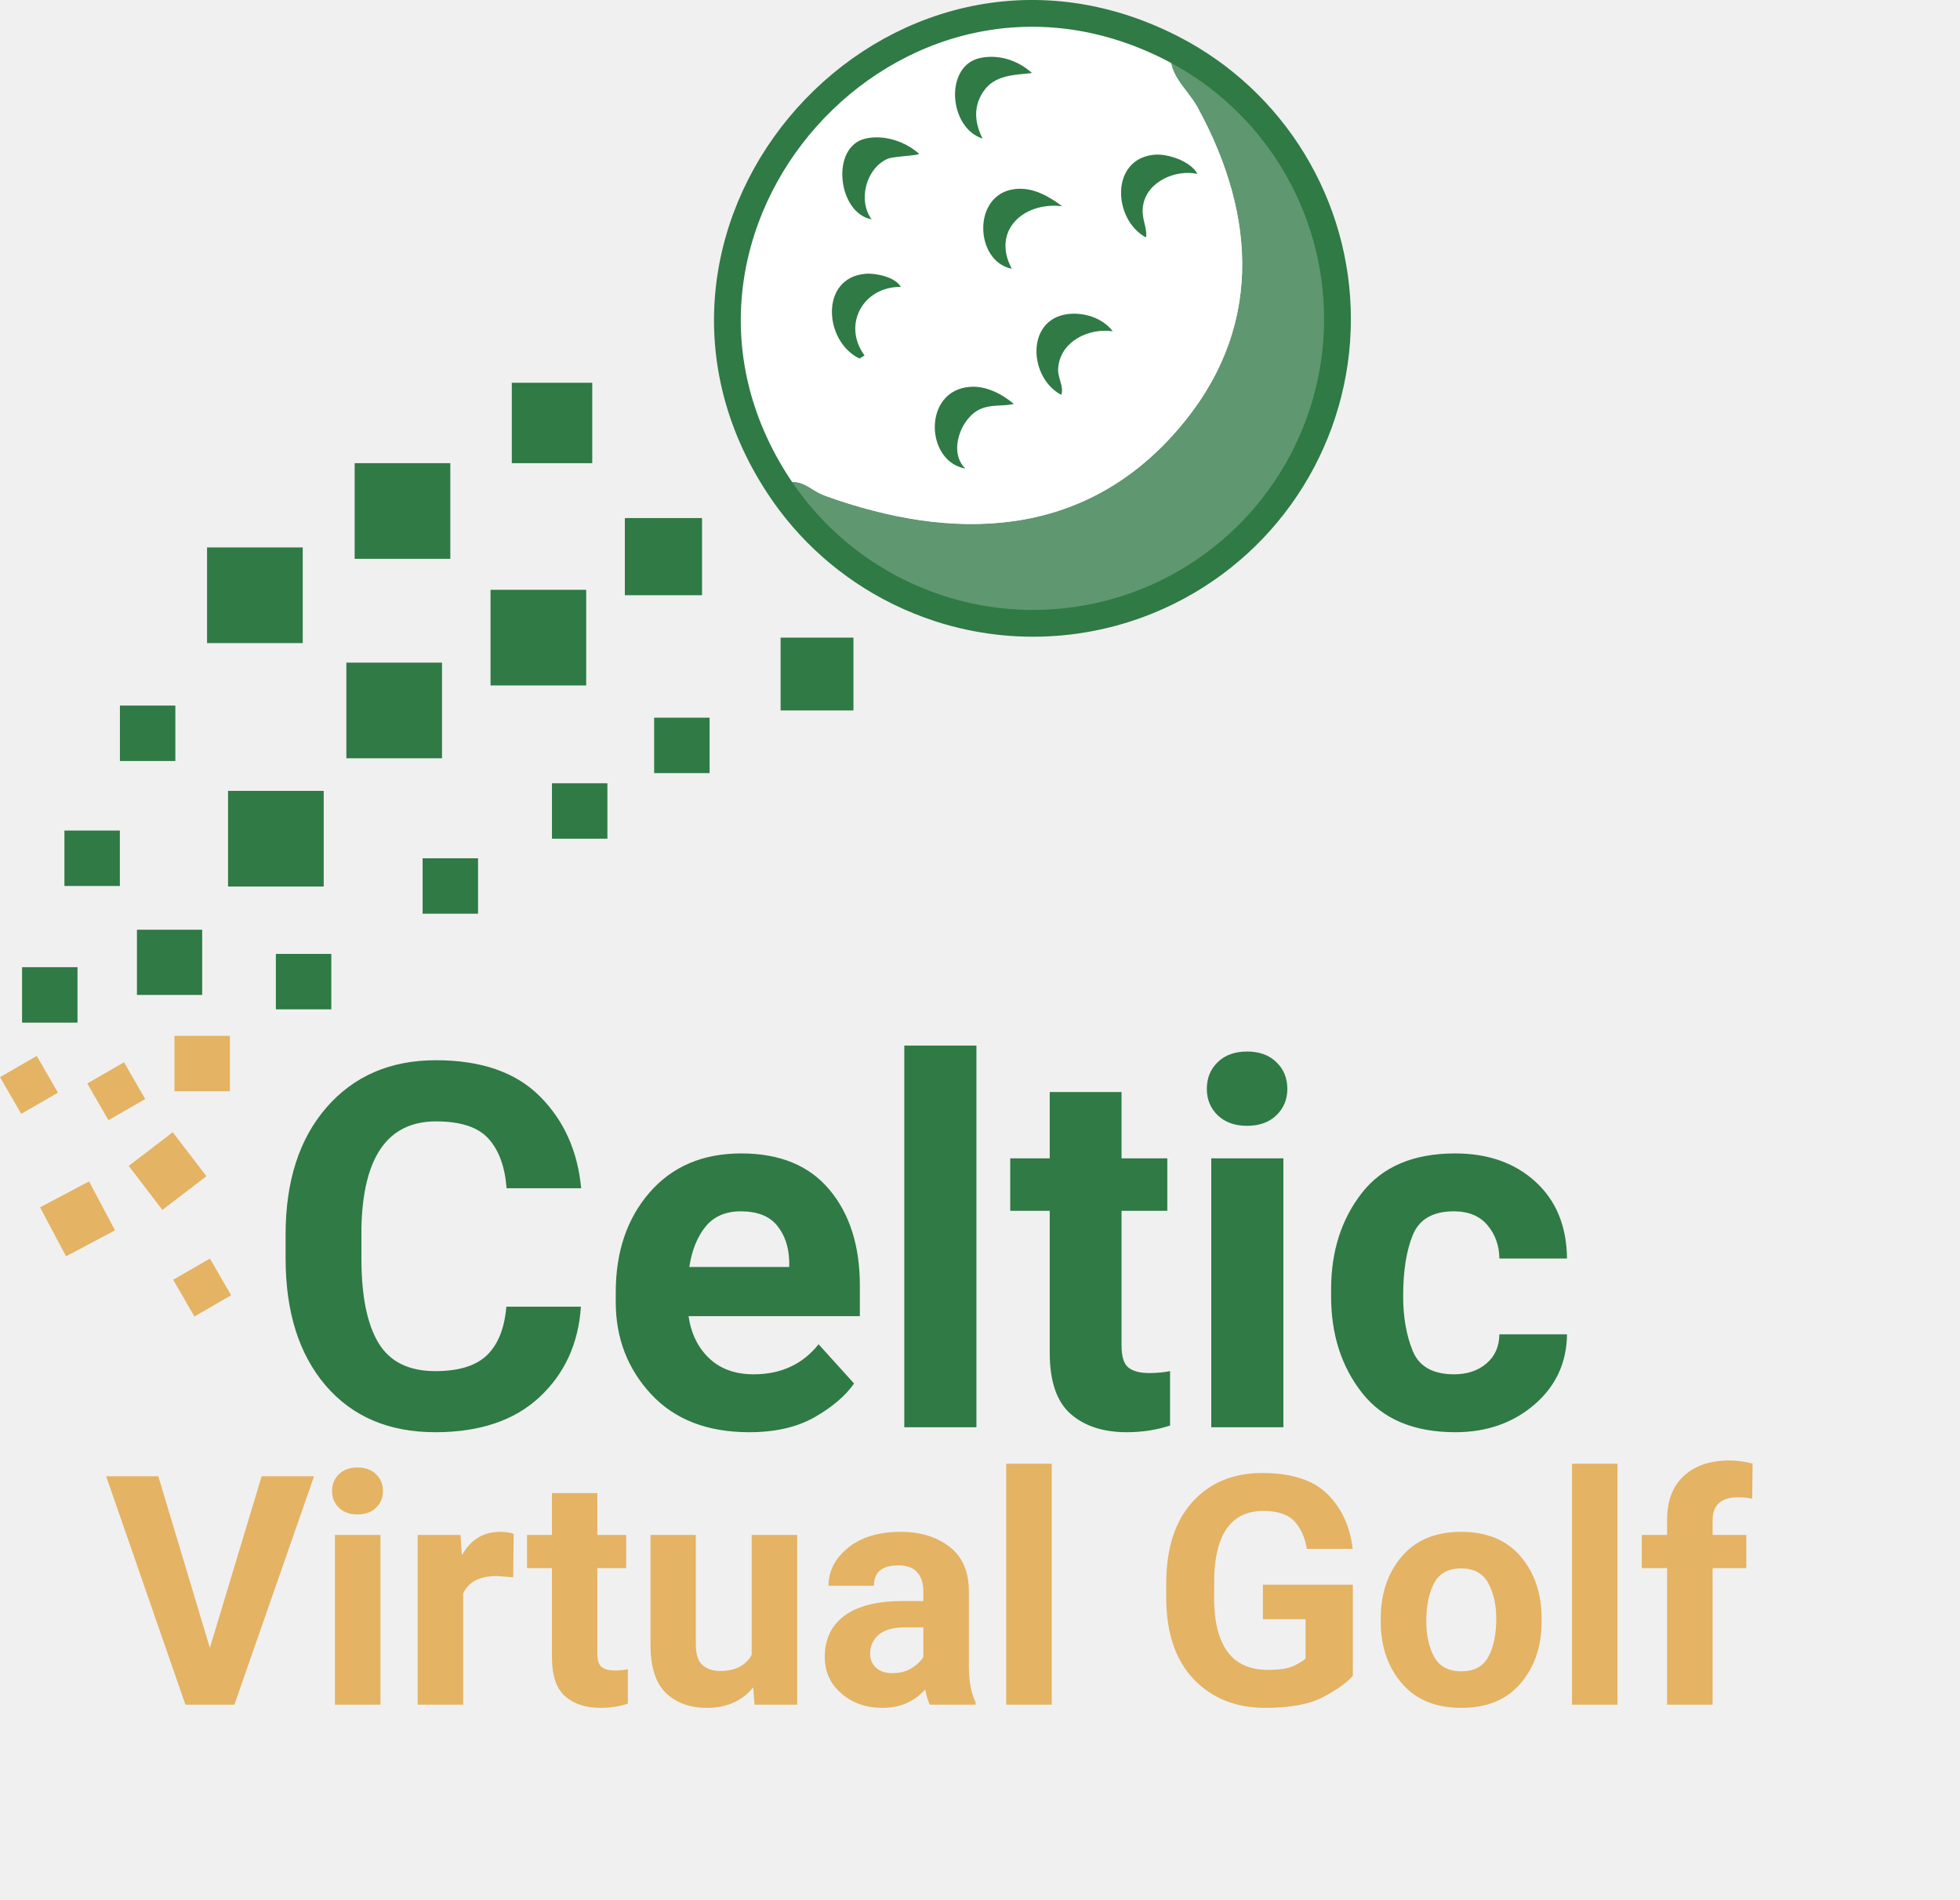
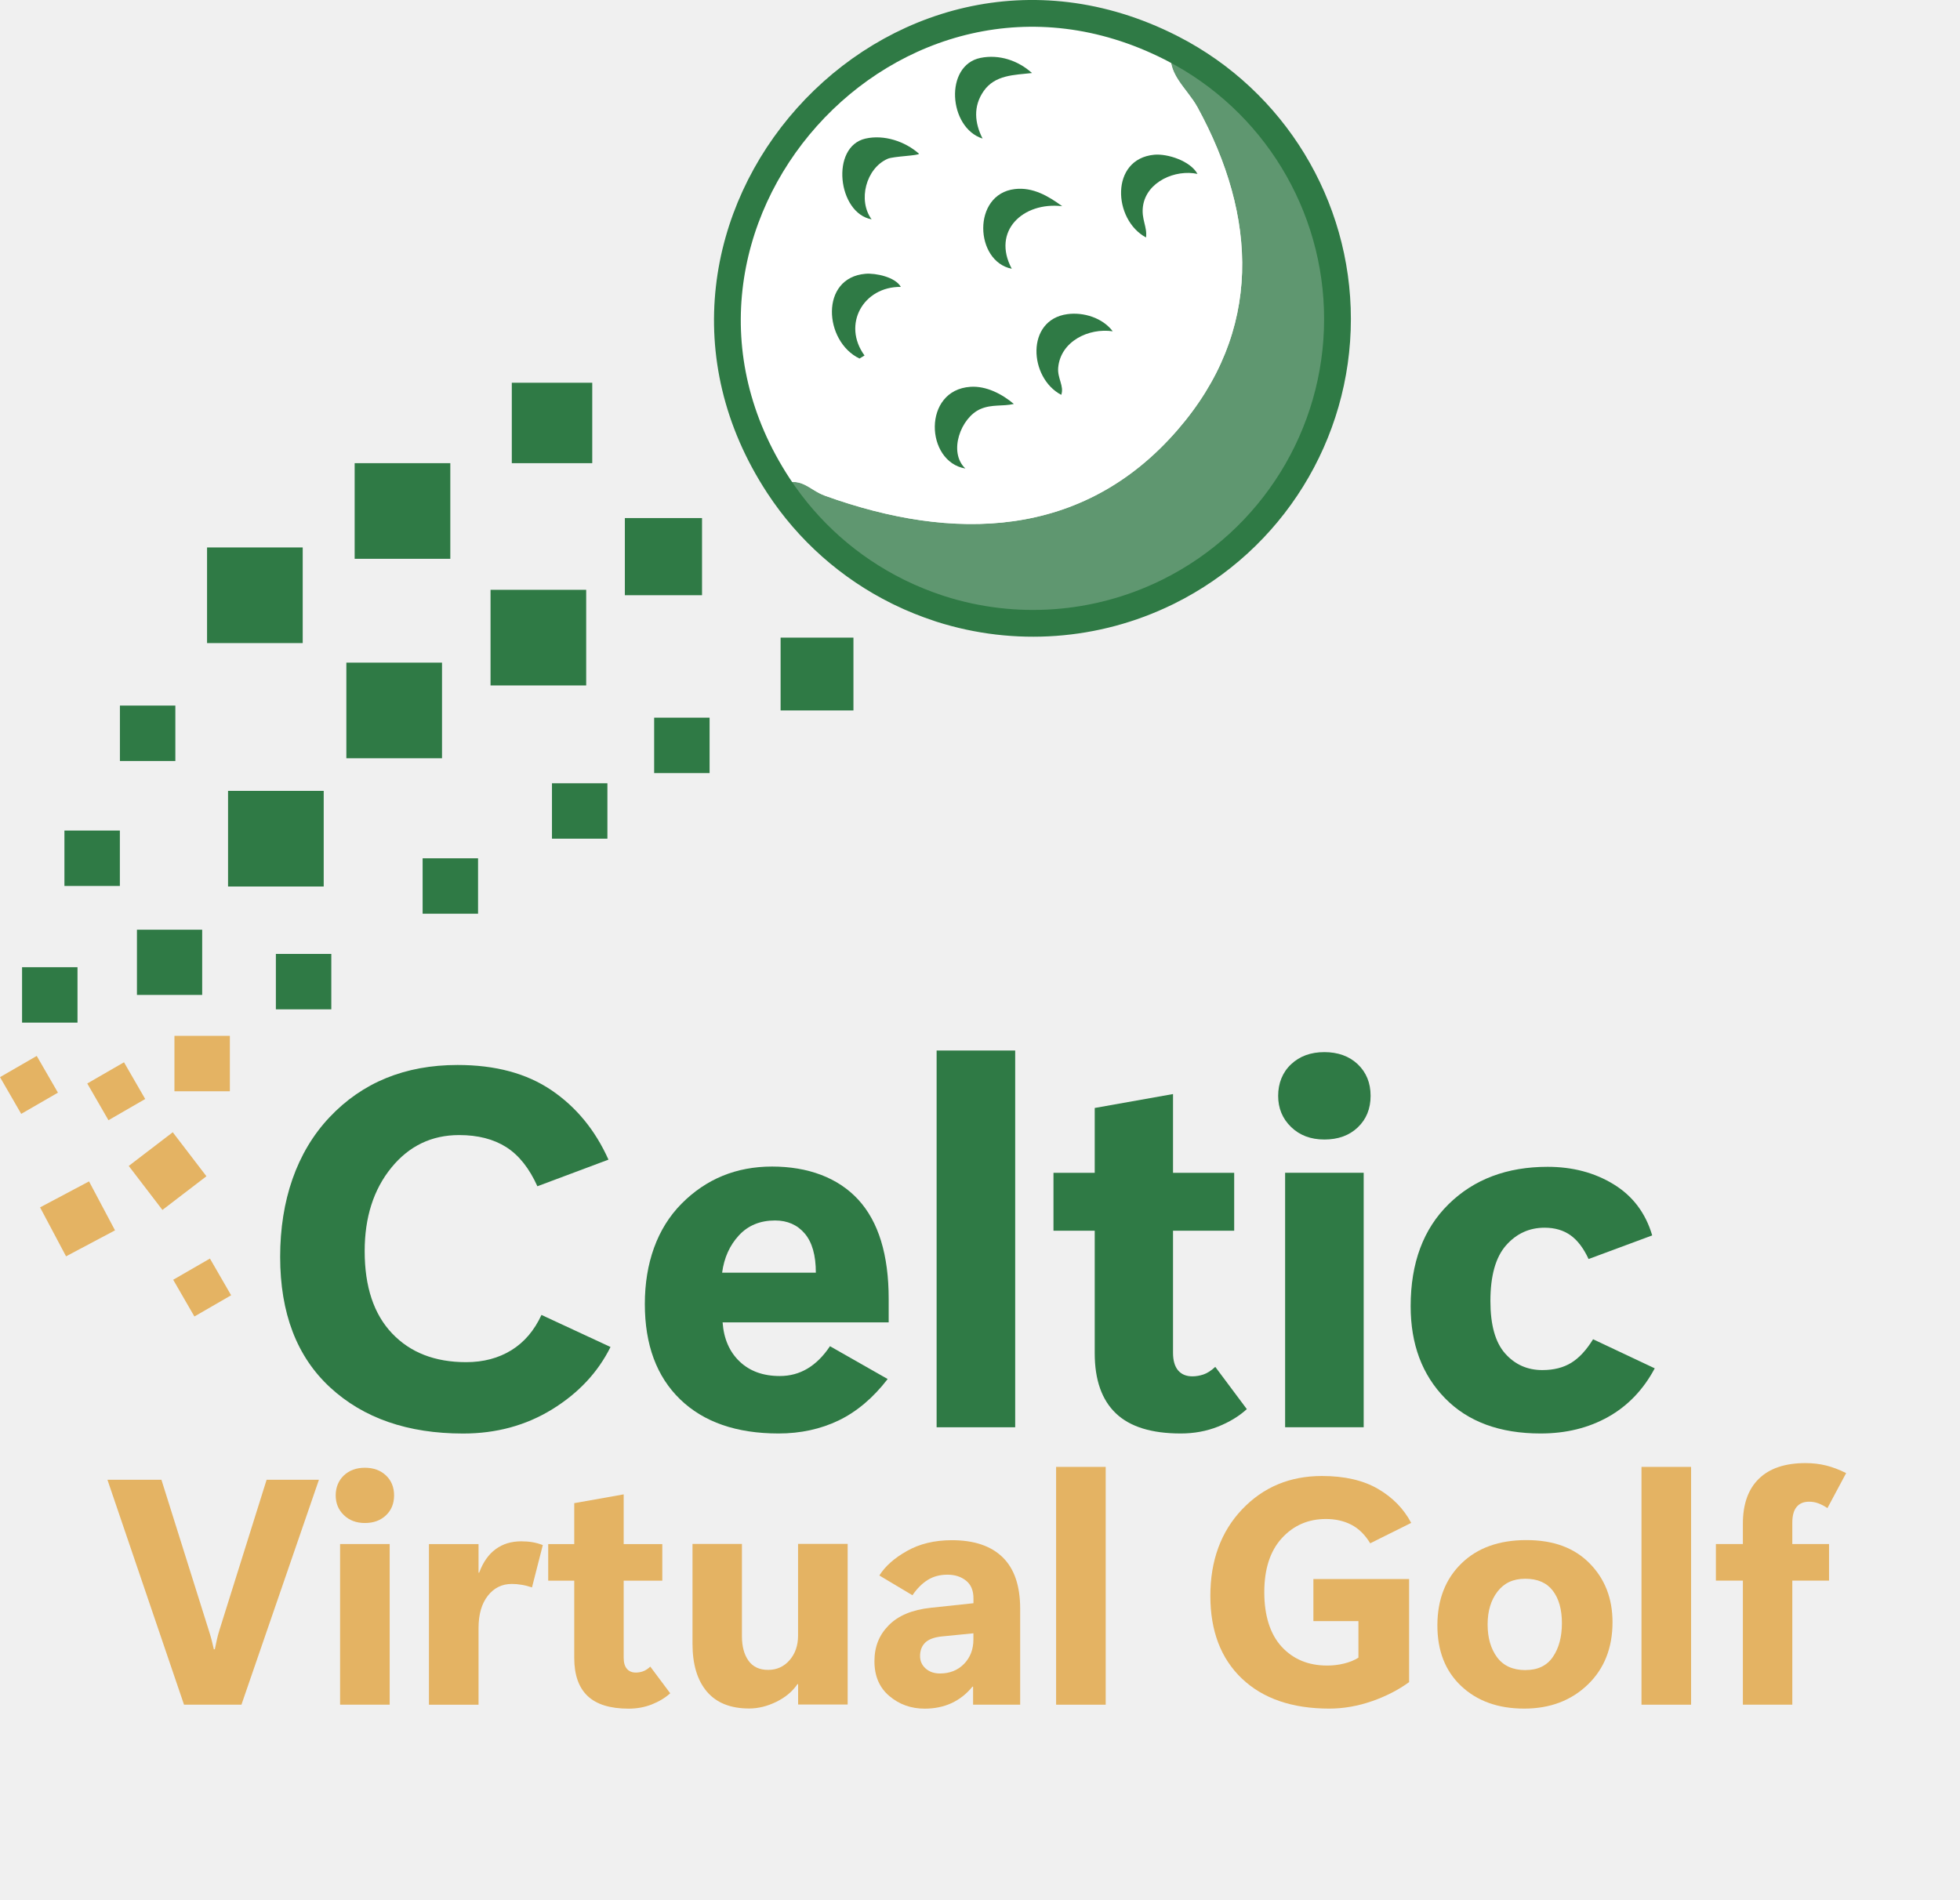
- <svg xmlns="http://www.w3.org/2000/svg" id="Layer_1" data-name="Layer 1" viewBox="0 0 365.96 354.72">
+ <svg xmlns="http://www.w3.org/2000/svg" id="Layer_1" version="1.1" viewBox="0 0 365.96 354.72">
  <defs>
    <style>
- 		.cls-1, .cls-2 {
- 		fill: #e4b363;
- 		}
+ 			.st0 {
+ 			fill: #e4b363;
+ 			}

- 		.cls-3 {
- 		fill: #fff;
- 		}
+ 			.st1 {
+ 			fill: #fff;
+ 			}

- 		.cls-4 {
- 		font-family: ui-sans-serif, system-ui, -apple-system, BlinkMacSystemFont, "Segoe UI", Roboto, "Helvetica Neue", Arial, "Noto Sans", sans-serif, "Apple Color Emoji", "Segoe UI Emoji", "Segoe UI Symbol", "Noto Color Emoji";        font-size: 95.05px;
- 		}
+ 			.st2, .st3 {
+ 			isolation: isolate;
+ 			}

- 		.cls-4, .cls-5, .cls-2 {
- 		isolation: isolate;
- 		}
+ 			.st3 {
+ 			opacity: .75;
+ 			}

- 		.cls-4, .cls-5, .cls-6 {
- 		fill: #2f7a45;
- 		}
+ 			.st3, .st4 {
+ 			fill: #2f7a45;
+ 			}

- 		.cls-4, .cls-2 {
- 		font-weight: 700;
- 		}
- 
- 		.cls-5 {
- 		opacity: .75;
- 		}
- 
- 		.cls-2 {
- 		font-family: ui-sans-serif, system-ui, -apple-system, BlinkMacSystemFont, "Segoe UI", Roboto, "Helvetica Neue", Arial, "Noto Sans", sans-serif, "Apple Color Emoji", "Segoe UI Emoji", "Segoe UI Symbol", "Noto Color Emoji";		font-size: 60px;
- 		}
- 
- 		.cls-7 {
- 		fill: none;
- 		stroke: #2f7a45;
- 		stroke-linecap: round;
- 		stroke-linejoin: round;
- 		stroke-width: 5px;
- 		}
- 	</style>
+ 			.st5 {
+ 			fill: none;
+ 			stroke: #2f7a45;
+ 			stroke-linecap: round;
+ 			stroke-linejoin: round;
+ 			stroke-width: 5px;
+ 			}
+ 		</style>
  </defs>
  <g>
-     <text class="cls-4" transform="translate(49.34 266.55)">
-       <tspan x="0" y="0">Celtic</tspan>
-     </text>
-     <text class="cls-2" transform="translate(19.59 318.36)">
-       <tspan x="0" y="0">Virtual Golf</tspan>
-     </text>
+     <g class="st2">
+       <g class="st2">
+         <path class="st4" d="M113.99,251.56c-2.35,4.73-5.98,8.61-10.88,11.63-4.9,3.02-10.45,4.53-16.64,4.53-10.33,0-18.61-2.87-24.83-8.61-6.22-5.74-9.33-13.87-9.33-24.39s3.07-19.55,9.21-26.06c6.14-6.51,14.12-9.77,23.92-9.77,7.05,0,12.89,1.57,17.52,4.71,4.63,3.14,8.18,7.46,10.65,12.97l-13.27,4.97c-1.52-3.37-3.46-5.81-5.82-7.31-2.37-1.5-5.3-2.25-8.79-2.25-5.14,0-9.36,2.03-12.67,6.1-3.31,4.07-4.97,9.26-4.97,15.57,0,6.65,1.7,11.77,5.11,15.36,3.4,3.59,8.01,5.38,13.83,5.38,3.22,0,6.03-.74,8.45-2.23,2.41-1.49,4.28-3.68,5.62-6.59l12.9,5.99Z" />
+         <path class="st4" d="M165.92,246.96h-31c.22,3.06,1.28,5.5,3.18,7.31,1.9,1.81,4.4,2.71,7.5,2.71,1.89,0,3.61-.46,5.17-1.39,1.56-.93,2.96-2.32,4.2-4.18l10.77,6.13c-2.72,3.53-5.77,6.1-9.14,7.73-3.37,1.62-7.12,2.44-11.23,2.44-7.86,0-13.99-2.13-18.38-6.38-4.39-4.25-6.59-10.19-6.59-17.8s2.29-14.14,6.87-18.75,10.21-6.92,16.89-6.92,12.29,2.06,16.08,6.17c3.79,4.12,5.69,10.3,5.69,18.56v4.36ZM152.33,237.68c0-3.25-.69-5.68-2.07-7.31-1.38-1.62-3.23-2.44-5.55-2.44-2.78,0-5.04.93-6.75,2.79-1.72,1.86-2.76,4.18-3.13,6.96h17.5Z" />
+         <path class="st4" d="M174.88,266.55v-70.36h14.67v70.36h-14.67Z" />
+         <path class="st4" d="M232.8,263.16c-1.45,1.33-3.25,2.42-5.38,3.27-2.14.85-4.46,1.28-6.96,1.28-5.45,0-9.48-1.25-12.11-3.76-2.63-2.51-3.95-6.25-3.95-11.23v-22.88h-7.7v-10.81h7.7v-12.11l14.62-2.6v14.71h11.42v10.81h-11.42v22.79c0,1.46.32,2.55.95,3.3.63.74,1.52,1.11,2.67,1.11.68,0,1.37-.12,2.06-.35s1.43-.7,2.21-1.42l5.89,7.89Z" />
+         <path class="st4" d="M247.28,212.81c-2.54,0-4.61-.78-6.22-2.34-1.61-1.56-2.41-3.5-2.41-5.82s.8-4.38,2.41-5.89c1.61-1.52,3.68-2.27,6.22-2.27s4.65.76,6.24,2.27c1.59,1.52,2.39,3.48,2.39,5.89s-.8,4.38-2.39,5.89c-1.59,1.52-3.67,2.27-6.24,2.27ZM254.62,266.55h-14.67v-47.53h14.67v47.53Z" />
+         <path class="st4" d="M308.96,255.55c-2.13,3.99-5.04,7.02-8.7,9.07-3.67,2.06-7.87,3.09-12.6,3.09-7.61,0-13.56-2.19-17.84-6.57-4.29-4.38-6.43-10.11-6.43-17.2,0-8.08,2.37-14.43,7.1-19.07,4.73-4.64,10.89-6.96,18.47-6.96,4.67,0,8.79,1.09,12.34,3.27,3.56,2.18,5.96,5.36,7.19,9.54l-11.88,4.41c-.93-2.01-2.05-3.49-3.36-4.43-1.32-.94-2.93-1.42-4.85-1.42-2.88,0-5.28,1.11-7.22,3.32-1.93,2.21-2.9,5.67-2.9,10.37,0,4.46.91,7.72,2.74,9.79,1.83,2.07,4.15,3.11,6.96,3.11,2.13,0,3.94-.46,5.41-1.37,1.47-.91,2.82-2.37,4.06-4.39l11.51,5.43Z" />
+       </g>
+     </g>
+     <g class="st2">
+       <g class="st2">
+         <path class="st0" d="M59.55,276.35l-14.47,42.01h-10.72l-14.3-42.01h10.08l8.88,28.24c.21.66.38,1.24.5,1.71s.25,1.05.41,1.71h.18c.16-.7.28-1.29.38-1.77.1-.48.25-1.07.47-1.77l8.82-28.12h9.79Z" />
+         <path class="st0" d="M68.13,284.43c-1.6,0-2.91-.49-3.93-1.48-1.02-.99-1.52-2.21-1.52-3.68s.51-2.76,1.52-3.72c1.02-.96,2.32-1.44,3.93-1.44s2.93.48,3.94,1.44c1.01.96,1.51,2.2,1.51,3.72s-.5,2.76-1.51,3.72c-1.01.96-2.32,1.44-3.94,1.44ZM72.76,318.36h-9.26v-30h9.26v30Z" />
+         <path class="st0" d="M99.31,296.45c-.64-.21-1.28-.38-1.9-.48-.63-.11-1.24-.16-1.85-.16-1.84,0-3.33.74-4.48,2.21-1.15,1.47-1.73,3.48-1.73,6.02v14.33h-9.26v-30h9.26v5.33h.12c.72-1.95,1.75-3.42,3.08-4.39,1.33-.98,2.92-1.46,4.78-1.46.72,0,1.41.05,2.07.16.65.11,1.3.29,1.95.54l-2.02,7.91Z" />
+         <path class="st0" d="M125.15,316.22c-.92.84-2.05,1.53-3.4,2.07s-2.81.81-4.39.81c-3.44,0-5.99-.79-7.65-2.37-1.66-1.58-2.49-3.95-2.49-7.09v-14.44h-4.86v-6.83h4.86v-7.65l9.23-1.64v9.29h7.21v6.83h-7.21v14.38c0,.92.2,1.61.6,2.08.4.47.96.7,1.68.7.43,0,.86-.07,1.3-.22s.9-.44,1.39-.89l3.72,4.98Z" />
+         <path class="st0" d="M158.28,318.33h-9.26v-3.81h-.12c-.94,1.37-2.25,2.47-3.94,3.3-1.69.83-3.38,1.25-5.08,1.25-3.48,0-6.11-1.05-7.9-3.16s-2.68-5.09-2.68-8.94v-18.63h9.23v17.23c0,1.91.41,3.44,1.23,4.58s2.04,1.71,3.66,1.71,2.96-.61,4.01-1.82,1.58-2.74,1.58-4.6v-17.11h9.26v30Z" />
+         <path class="st0" d="M190.45,318.36h-8.76v-3.37h-.12c-1.11,1.37-2.42,2.39-3.91,3.08s-3.17,1.03-5.02,1.03c-2.54,0-4.74-.79-6.59-2.36-1.86-1.57-2.78-3.74-2.78-6.49s.89-4.92,2.67-6.72c1.78-1.81,4.39-2.9,7.85-3.27l7.97-.85v-.91c0-1.46-.46-2.57-1.39-3.31-.93-.74-2.08-1.11-3.47-1.11s-2.61.32-3.66.97-2.01,1.6-2.87,2.87l-6.18-3.69c1.07-1.72,2.79-3.25,5.16-4.58,2.36-1.34,5.16-2.01,8.38-2.01,4.14,0,7.3,1.06,9.48,3.19s3.27,5.33,3.27,9.61v17.93ZM181.75,306.17v-1.14l-5.98.59c-1.39.16-2.4.54-3.03,1.16-.63.62-.95,1.45-.95,2.5,0,.94.35,1.71,1.05,2.33s1.59.92,2.67.92c1.84,0,3.33-.6,4.5-1.8,1.16-1.2,1.74-2.72,1.74-4.56Z" />
+         <path class="st0" d="M197.19,318.36v-44.41h9.26v44.41h-9.26Z" />
+         <path class="st0" d="M263.11,314.14c-2.01,1.46-4.33,2.66-6.96,3.57s-5.28,1.38-7.95,1.38c-6.95,0-12.39-1.87-16.32-5.61s-5.89-8.89-5.89-15.45,1.97-11.98,5.92-16.14,8.92-6.24,14.91-6.24c4.22,0,7.71.8,10.46,2.4s4.82,3.72,6.21,6.36l-7.65,3.81c-.98-1.62-2.17-2.78-3.57-3.49s-2.97-1.05-4.69-1.05c-3.32,0-6.07,1.2-8.25,3.59s-3.27,5.76-3.27,10.09,1.08,7.82,3.24,10.17,5,3.52,8.51,3.52c1.05,0,2.09-.12,3.12-.37s1.93-.61,2.71-1.1v-6.83h-8.41v-7.85h17.87v19.25Z" />
+         <path class="st0" d="M284.58,319.09c-4.86,0-8.78-1.41-11.76-4.22s-4.46-6.61-4.44-11.4c.02-4.77,1.52-8.6,4.5-11.5s7.02-4.35,12.11-4.35,8.96,1.45,11.81,4.34,4.28,6.55,4.28,10.99c0,4.8-1.54,8.7-4.63,11.67s-7.04,4.47-11.87,4.47ZM284.87,311.89c2.27,0,3.96-.82,5.08-2.46s1.68-3.74,1.68-6.3-.57-4.58-1.7-6.06-2.84-2.23-5.13-2.23-3.96.8-5.19,2.39-1.85,3.64-1.85,6.14.59,4.55,1.77,6.14,2.95,2.39,5.32,2.39Z" />
+         <path class="st0" d="M306.49,318.36v-44.41h9.26v44.41h-9.26Z" />
+         <path class="st0" d="M341.21,281.65c-.61-.41-1.19-.71-1.74-.91s-1.12-.29-1.68-.29c-1.02,0-1.79.32-2.33.97s-.81,1.63-.81,2.96v3.98h6.86v6.83h-6.86v23.17h-9.23v-23.17h-5.04v-6.83h5.04v-3.81c0-3.65,1-6.45,2.99-8.39s4.89-2.92,8.7-2.92c1.35,0,2.63.15,3.85.45s2.47.78,3.74,1.42l-3.49,6.53Z" />
+       </g>
+     </g>
    <g>
      <g>
-         <path class="cls-5" d="M217.79,110.66c-13.13,6.4-28.23,7.5-42.14,3.06-.13-.04-.26-.08-.39-.13-2.48-.81-4.91-1.79-7.25-2.94-.12-.06-.25-.12-.37-.18-9.03-4.48-16.73-11.31-22.26-19.74,4.19-2.03,5.51.7,8.68,1.85,23.84,8.59,48.06,8.15,65.76-12.25,16.04-18.48,14.95-39.86,3.77-60.3-1.99-3.64-6.14-6.54-4.69-11-.12-.06-.25-.12-.37-.19.12.06.25.12.37.19,18.92,9.73,30.83,29.25,30.83,50.53s-12.21,41.3-31.56,50.9c-.12.08-.25.14-.38.2h0Z" />
+         <path class="st3" d="M217.79,110.66c-13.13,6.4-28.23,7.5-42.14,3.06-.13-.04-.26-.08-.39-.13-2.48-.81-4.91-1.79-7.25-2.94-.12-.06-.25-.12-.37-.18-9.03-4.48-16.73-11.31-22.26-19.74,4.19-2.03,5.51.7,8.68,1.85,23.84,8.59,48.06,8.15,65.76-12.25,16.04-18.48,14.95-39.86,3.77-60.3-1.99-3.64-6.14-6.54-4.69-11-.12-.06-.25-.12-.37-.19.12.06.25.12.37.19,18.92,9.73,30.83,29.25,30.83,50.53s-12.21,41.3-31.56,50.9c-.12.08-.25.14-.38.2h0Z" />
        <g>
-           <path class="cls-3" d="M218.53,8.85c.12.06.25.12.37.19-1.46,4.46,2.7,7.36,4.69,11,11.18,20.44,12.27,41.82-3.77,60.3-17.7,20.4-41.92,20.84-65.76,12.25-3.17-1.15-4.49-3.88-8.68-1.85-31.75-48.4,21.5-107.99,73.15-81.89Z" />
+           <path class="st1" d="M218.53,8.85c.12.06.25.12.37.19-1.46,4.46,2.7,7.36,4.69,11,11.18,20.44,12.27,41.82-3.77,60.3-17.7,20.4-41.92,20.84-65.76,12.25-3.17-1.15-4.49-3.88-8.68-1.85-31.75-48.4,21.5-107.99,73.15-81.89Z" />
          <g>
-             <path class="cls-6" d="M181.2,72.24c2.96-.2,5.92,1.36,8.1,3.2-2.08.49-4.06.02-6.22.94-3.67,1.57-6.09,8.05-2.83,11.12-7.5-1.26-8.04-14.67.95-15.26h0Z" />
-             <path class="cls-6" d="M161.6,25.88c3.46-.78,7.37.51,9.99,2.83,0,.36-4.76.47-5.84.94-4.06,1.77-5.62,7.77-3.01,11.31-6.33-1.13-7.75-13.58-1.14-15.08Z" />
-             <path class="cls-6" d="M215.49,28.9c2.5-.24,6.76,1.15,8.1,3.58-4.1-.89-9.53,1.43-10.18,6.03-.34,2.45.83,3.82.57,5.84-6.18-3.32-6.74-14.65,1.51-15.45Z" />
-             <path class="cls-6" d="M189.48,35.31c3.38-.4,6.28,1.32,8.85,3.2-7.32-.86-13.19,4.63-9.42,11.68-6.94-1.35-7.45-13.94.57-14.88Z" />
-             <path class="cls-6" d="M199.28,58.67c3.02-.42,6.6.69,8.48,3.2-4.48-.66-9.73,1.86-10.18,6.78-.18,2,1.15,3.44.57,5.09-6.04-3.17-6.67-14,1.13-15.07h0Z" />
-             <path class="cls-6" d="M183.08,10.81c3.49-.7,7.02.49,9.61,2.83-3.32.37-6.93.33-9.04,3.39-1.96,2.83-1.68,5.91-.19,8.85-6.38-2.03-7.18-13.69-.38-15.07Z" />
-             <path class="cls-6" d="M161.6,51.13c1.88-.16,5.57.6,6.6,2.45-7.02-.08-11,7.03-6.78,12.81l-.94.57c-6.66-3.2-7.44-15.1,1.12-15.83h0Z" />
+             <path class="st4" d="M181.2,72.24c2.96-.2,5.92,1.36,8.1,3.2-2.08.49-4.06.02-6.22.94-3.67,1.57-6.09,8.05-2.83,11.12-7.5-1.26-8.04-14.67.95-15.26h0Z" />
+             <path class="st4" d="M161.6,25.88c3.46-.78,7.37.51,9.99,2.83,0,.36-4.76.47-5.84.94-4.06,1.77-5.62,7.77-3.01,11.31-6.33-1.13-7.75-13.58-1.14-15.08h0Z" />
+             <path class="st4" d="M215.49,28.9c2.5-.24,6.76,1.15,8.1,3.58-4.1-.89-9.53,1.43-10.18,6.03-.34,2.45.83,3.82.57,5.84-6.18-3.32-6.74-14.65,1.51-15.45Z" />
+             <path class="st4" d="M189.48,35.31c3.38-.4,6.28,1.32,8.85,3.2-7.32-.86-13.19,4.63-9.42,11.68-6.94-1.35-7.45-13.94.57-14.88h0Z" />
+             <path class="st4" d="M199.28,58.67c3.02-.42,6.6.69,8.48,3.2-4.48-.66-9.73,1.86-10.18,6.78-.18,2,1.15,3.44.57,5.09-6.04-3.17-6.67-14,1.13-15.07h0Z" />
+             <path class="st4" d="M183.08,10.81c3.49-.7,7.02.49,9.61,2.83-3.32.37-6.93.33-9.04,3.39-1.96,2.83-1.68,5.91-.19,8.85-6.38-2.03-7.18-13.69-.38-15.07Z" />
+             <path class="st4" d="M161.6,51.13c1.88-.16,5.57.6,6.6,2.45-7.02-.08-11,7.03-6.78,12.81l-.94.57c-6.66-3.2-7.44-15.1,1.12-15.83h0Z" />
          </g>
        </g>
      </g>
-       <path class="cls-7" d="M249.73,59.58c0-21.28-11.91-40.8-30.83-50.53-.12-.06-.25-.12-.37-.19-51.66-26.11-104.9,33.48-73.16,81.88,5.53,8.44,13.22,15.26,22.26,19.74.12.06.25.12.37.18,2.35,1.15,4.77,2.12,7.25,2.94.13.04.26.09.39.13,13.91,4.43,29.01,3.34,42.14-3.06.12-.06.25-.12.37-.18,19.37-9.61,31.58-29.36,31.58-50.91h0Z" />
+       <path class="st5" d="M249.73,59.58c0-21.28-11.91-40.8-30.83-50.53-.12-.06-.25-.12-.37-.19-51.66-26.11-104.9,33.48-73.16,81.88,5.53,8.44,13.22,15.26,22.26,19.74.12.06.25.12.37.18,2.35,1.15,4.77,2.12,7.25,2.94.13.04.26.09.39.13,13.91,4.43,29.01,3.34,42.14-3.06.12-.06.25-.12.37-.18,19.37-9.61,31.58-29.36,31.58-50.91h0Z" />
    </g>
  </g>
  <g>
-     <rect class="cls-6" x="116.67" y="96.75" width="14.41" height="14.41" />
-     <rect class="cls-6" x="91.59" y="110.15" width="17.86" height="17.86" />
-     <rect class="cls-6" x="95.56" y="71.48" width="15.02" height="15.02" />
-     <rect class="cls-6" x="64.67" y="123.75" width="17.86" height="17.86" />
-     <rect class="cls-6" x="38.66" y="102.24" width="17.86" height="17.86" />
-     <rect class="cls-6" x="42.58" y="147.7" width="17.86" height="17.86" />
-     <rect class="cls-6" x="66.22" y="86.5" width="17.86" height="17.86" />
-     <rect class="cls-6" x="25.57" y="173.63" width="12.18" height="12.18" />
-     <rect class="cls-1" x="32.57" y="193.45" width="10.35" height="10.35" />
-     <rect class="cls-6" x="103.06" y="146.28" width="10.35" height="10.35" />
-     <rect class="cls-6" x="78.91" y="160.29" width="10.35" height="10.35" />
-     <rect class="cls-6" x="51.51" y="178.15" width="10.35" height="10.35" />
-     <rect class="cls-6" x="12.03" y="155.11" width="10.35" height="10.35" />
-     <rect class="cls-6" x="22.39" y="131.77" width="10.35" height="10.35" />
-     <rect class="cls-6" x="4.12" y="180.63" width="10.35" height="10.35" />
-     <rect class="cls-6" x="145.75" y="119.08" width="13.6" height="13.6" />
-     <rect class="cls-1" x="9.31" y="222.45" width="10.35" height="10.35" transform="translate(-105.04 33.36) rotate(-27.96)" />
-     <rect class="cls-6" x="122.14" y="134.03" width="10.35" height="10.35" />
-     <rect class="cls-1" x="26.11" y="213.52" width="10.35" height="10.35" transform="translate(-126.48 64.05) rotate(-37.43)" />
-     <rect class="cls-1" x="1.45" y="198.65" width="7.92" height="7.92" transform="translate(-100.58 29.85) rotate(-30)" />
-     <rect class="cls-1" x="33.79" y="236.49" width="7.92" height="7.92" transform="translate(-115.17 51.09) rotate(-30)" />
-     <rect class="cls-1" x="17.74" y="199.84" width="7.92" height="7.92" transform="translate(-98.99 38.15) rotate(-30)" />
+     <rect class="st4" x="116.67" y="96.75" width="14.41" height="14.41" />
+     <rect class="st4" x="91.59" y="110.15" width="17.86" height="17.86" />
+     <rect class="st4" x="95.56" y="71.48" width="15.02" height="15.02" />
+     <rect class="st4" x="64.67" y="123.75" width="17.86" height="17.86" />
+     <rect class="st4" x="38.66" y="102.24" width="17.86" height="17.86" />
+     <rect class="st4" x="42.58" y="147.7" width="17.86" height="17.86" />
+     <rect class="st4" x="66.22" y="86.5" width="17.86" height="17.86" />
+     <rect class="st4" x="25.57" y="173.63" width="12.18" height="12.18" />
+     <rect class="st0" x="32.57" y="193.45" width="10.35" height="10.35" />
+     <rect class="st4" x="103.06" y="146.28" width="10.35" height="10.35" />
+     <rect class="st4" x="78.91" y="160.29" width="10.35" height="10.35" />
+     <rect class="st4" x="51.51" y="178.15" width="10.35" height="10.35" />
+     <rect class="st4" x="12.03" y="155.11" width="10.35" height="10.35" />
+     <rect class="st4" x="22.39" y="131.77" width="10.35" height="10.35" />
+     <rect class="st4" x="4.12" y="180.63" width="10.35" height="10.35" />
+     <rect class="st4" x="145.75" y="119.08" width="13.6" height="13.6" />
+     <rect class="st0" x="9.3" y="222.45" width="10.35" height="10.35" transform="translate(-105.03 33.36) rotate(-27.96)" />
+     <rect class="st4" x="122.14" y="134.03" width="10.35" height="10.35" />
+     <rect class="st0" x="26.11" y="213.53" width="10.35" height="10.35" transform="translate(-126.48 64.05) rotate(-37.43)" />
+     <rect class="st0" x="1.45" y="198.65" width="7.92" height="7.92" transform="translate(-100.58 29.85) rotate(-30)" />
+     <rect class="st0" x="33.79" y="236.49" width="7.92" height="7.92" transform="translate(-115.17 51.09) rotate(-30)" />
+     <rect class="st0" x="17.74" y="199.84" width="7.92" height="7.92" transform="translate(-98.99 38.15) rotate(-30)" />
  </g>
</svg>
